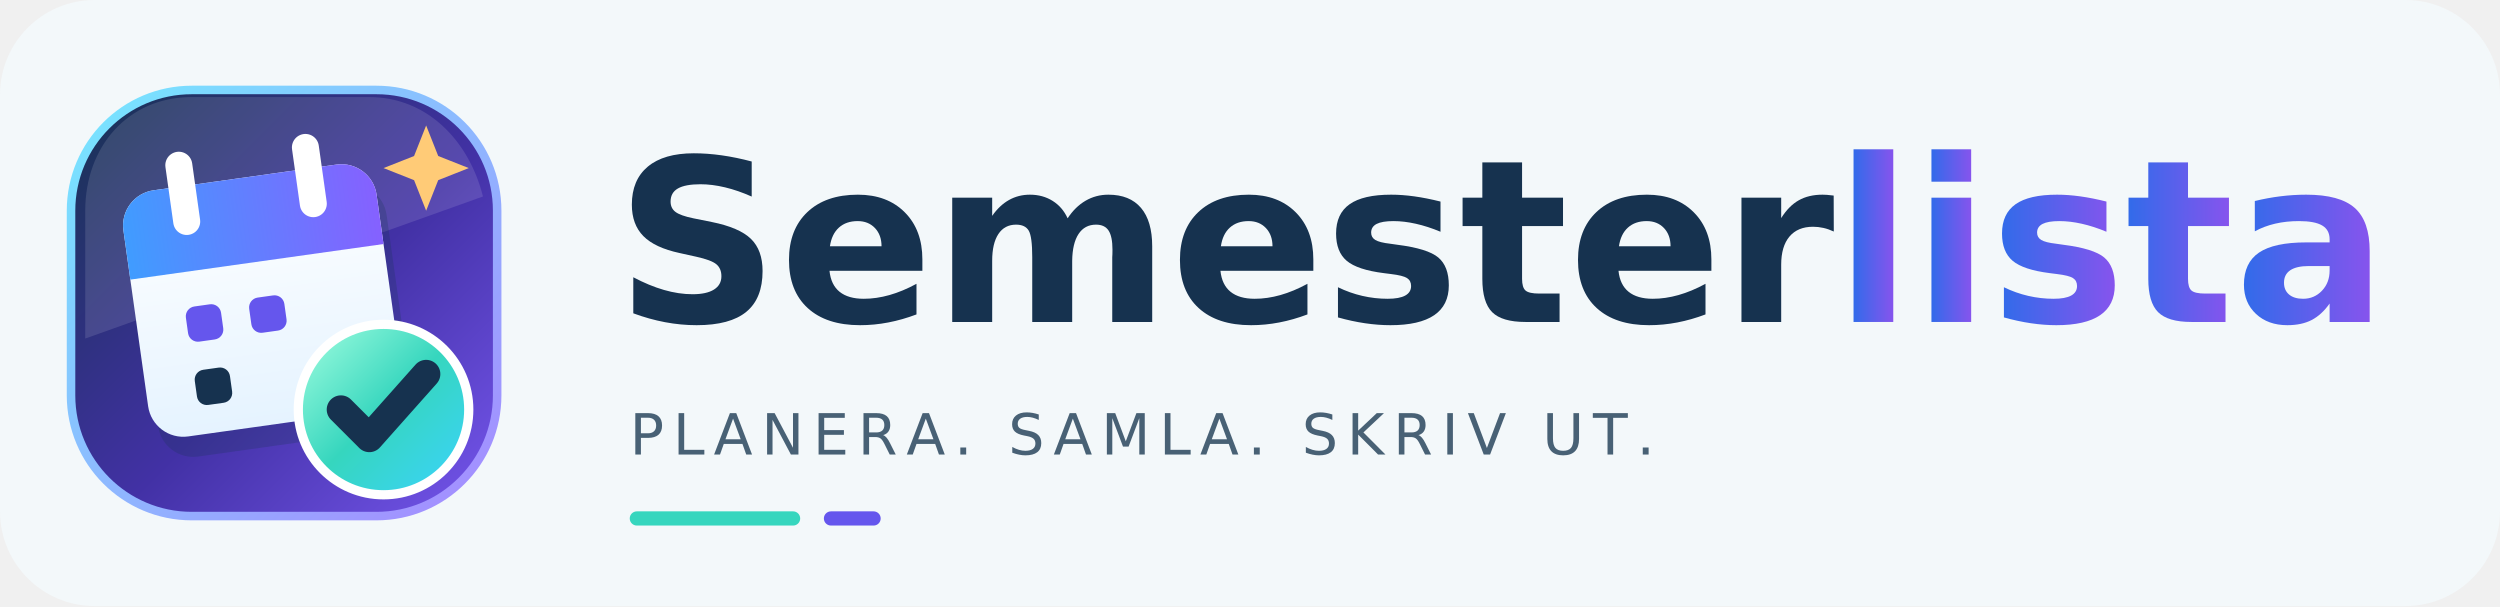
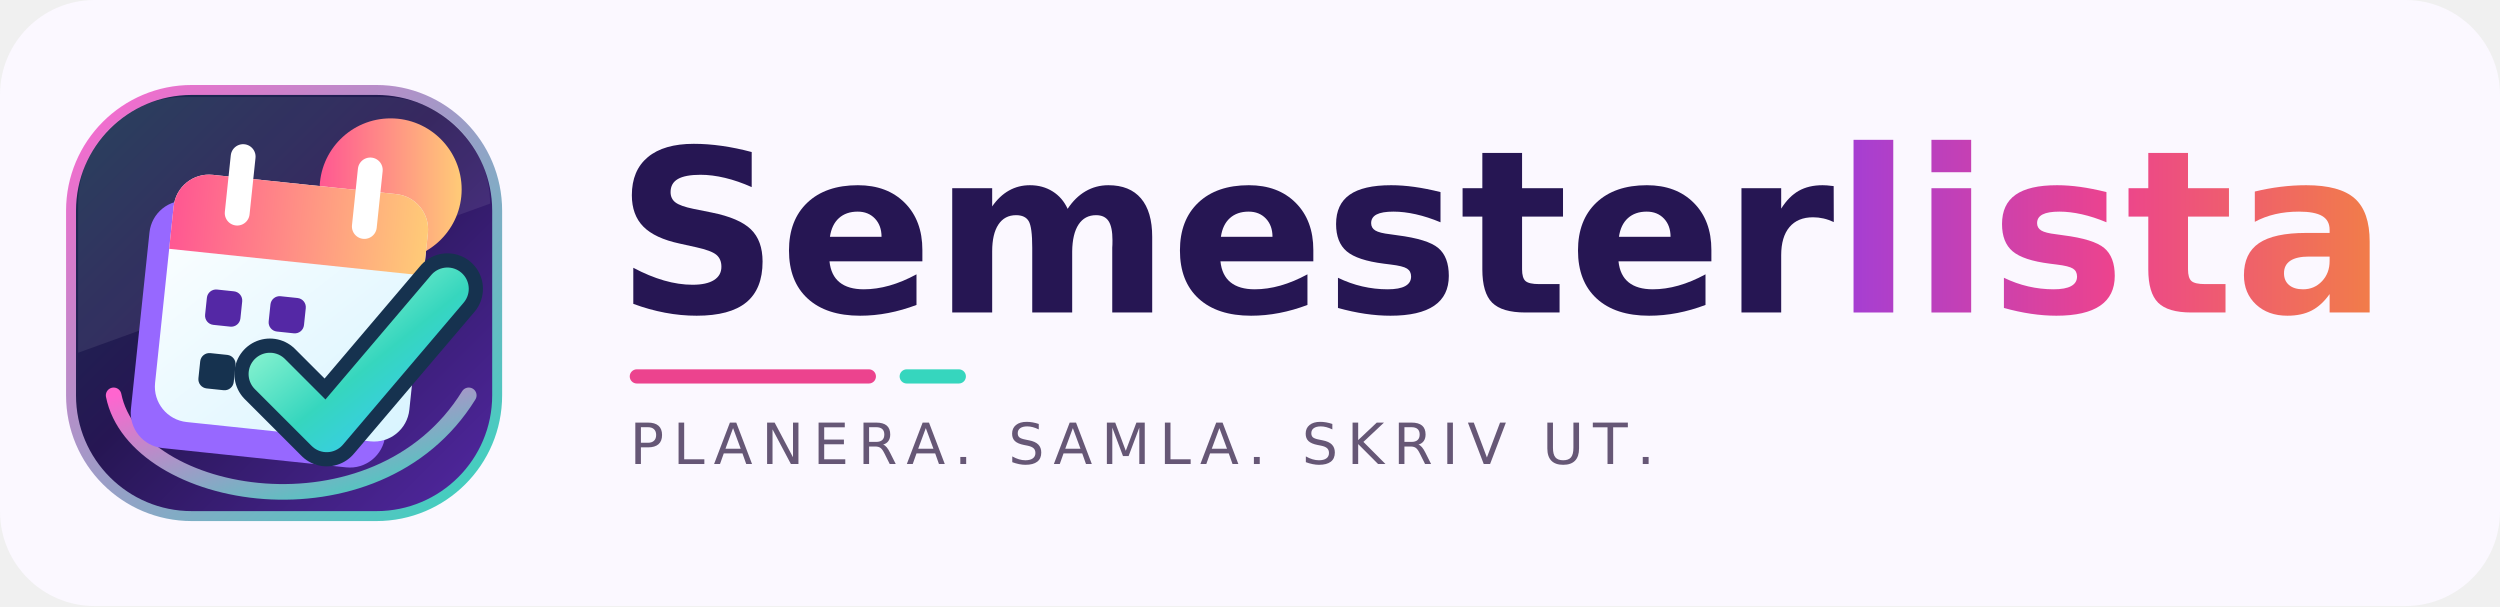
<svg xmlns="http://www.w3.org/2000/svg" width="180mm" height="43.636mm" viewBox="0 0 528 128" role="img" aria-label="Semesterlista – Planera. Samla. Skriv ut.">
-   <rect width="528" height="128" rx="20" fill="#f3f8fa" />
+   <rect width="528" height="128" rx="20" fill="#fbf8ff" />
  <g transform="translate(12 16) scale(1.5)">
    <defs>
      <linearGradient id="icon-base" x1="0" y1="0" x2="1" y2="1">
        <stop stop-color="#16324f" />
-         <stop offset="0.55" stop-color="#4231a5" />
-         <stop offset="1" stop-color="#7656ee" />
+         <stop offset="0.45" stop-color="#261653" />
+         <stop offset="1" stop-color="#5428a5" />
      </linearGradient>
      <linearGradient id="icon-edge" x1="0" y1="0" x2="1" y2="1">
-         <stop stop-color="#75e8ff" />
-         <stop offset="1" stop-color="#a68aff" />
+         <stop stop-color="#ff65cf" />
+         <stop offset="1" stop-color="#36d6be" />
      </linearGradient>
-       <linearGradient id="icon-page" x1="0" y1="0" x2="0" y2="1">
+       <linearGradient id="icon-page" x1="0" y1="0" x2="1" y2="1">
        <stop stop-color="#ffffff" />
-         <stop offset="1" stop-color="#e5f3ff" />
+         <stop offset="1" stop-color="#d8f4ff" />
      </linearGradient>
      <linearGradient id="icon-header" x1="0" y1="0" x2="1" y2="0">
-         <stop stop-color="#409cff" />
-         <stop offset="1" stop-color="#8561ff" />
+         <stop stop-color="#ff5792" />
+         <stop offset="1" stop-color="#ffcb77" />
      </linearGradient>
      <linearGradient id="icon-badge" x1="0" y1="0" x2="1" y2="1">
-         <stop stop-color="#a5ffe0" />
-         <stop offset="0.5" stop-color="#36d6be" />
-         <stop offset="1" stop-color="#3bd3ff" />
+         <stop stop-color="#aaffd7" />
+         <stop offset="0.55" stop-color="#36d6be" />
+         <stop offset="1" stop-color="#38c8ff" />
      </linearGradient>
    </defs>
-     <rect x="2" y="2" width="60" height="60" rx="17" fill="url(#icon-base)" stroke="url(#icon-edge)" stroke-width="1.2" />
-     <path d="M19 3h25c8 0 14 6 16 14L4 37V19C4 10 10 3 19 3z" fill="#ffffff" opacity="0.12" />
-     <g transform="rotate(-8 30 32)">
-       <rect x="12" y="17" width="36" height="35" rx="5" fill="#16324f" opacity="0.24" />
-       <rect x="11" y="14" width="36" height="35" rx="5" fill="url(#icon-page)" />
-       <path d="M16 14h26a5 5 0 0 1 5 5v7H11v-7a5 5 0 0 1 5-5z" fill="url(#icon-header)" />
-       <path d="M20 11v8m18-8v8" stroke="#ffffff" stroke-width="3.8" stroke-linecap="round" />
-       <rect x="18" y="31" width="5" height="5" rx="1.4" fill="#6556ed" />
-       <rect x="27" y="31" width="5" height="5" rx="1.4" fill="#6556ed" />
-       <rect x="18" y="40" width="5" height="5" rx="1.4" fill="#16324f" />
+     <rect x="2" y="2" width="60" height="60" rx="17" fill="url(#icon-base)" stroke="url(#icon-edge)" stroke-width="1.4" />
+     <path d="M18 3h28a15 15 0 0 1 15 15L3 39V18A15 15 0 0 1 18 3z" fill="#ffffff" opacity="0.08" />
+     <circle cx="47" cy="16" r="10" fill="url(#icon-header)" />
+     <path d="M8 45C11 60 45 66 58 45" fill="none" stroke="url(#icon-edge)" stroke-width="2.2" stroke-linecap="round" />
+     <g transform="rotate(6 31 33)">
+       <rect x="12" y="19" width="36" height="35" rx="5" fill="#9768ff" />
+       <rect x="15" y="15" width="36" height="35" rx="5" fill="url(#icon-page)" />
+       <path d="M20 15h26a5 5 0 0 1 5 5v6H15v-6a5 5 0 0 1 5-5z" fill="url(#icon-header)" />
+       <path d="M24 12v8m18-8v8" stroke="#ffffff" stroke-width="3.5" stroke-linecap="round" />
+       <rect x="21" y="31" width="5" height="5" rx="1.3" fill="#5428a5" />
+       <rect x="30" y="31" width="5" height="5" rx="1.3" fill="#5428a5" />
+       <rect x="21" y="40" width="5" height="5" rx="1.3" fill="#16324f" />
    </g>
-     <circle cx="46" cy="47" r="12" fill="url(#icon-badge)" stroke="#ffffff" stroke-width="1.3" />
-     <path d="M40 47l4 4 8-9" fill="none" stroke="#16324f" stroke-width="4" stroke-linecap="round" stroke-linejoin="round" />
-     <path d="M52 7l1.7 4.3L58 13l-4.3 1.7L52 19l-1.7-4.3L46 13l4.3-1.7z" fill="#ffcb77" />
+     <path d="M30 42l8 8 17-20" fill="none" stroke="#16324f" stroke-width="10" stroke-linecap="round" stroke-linejoin="round" />
+     <path d="M30 42l8 8 17-20" fill="none" stroke="url(#icon-badge)" stroke-width="6" stroke-linecap="round" stroke-linejoin="round" />
  </g>
  <defs>
-     <linearGradient id="wordmark" x1="0" y1="0" x2="1" y2="0">
-       <stop stop-color="#326bea" />
-       <stop offset="1" stop-color="#8654ed" />
+     <linearGradient id="wordmark" gradientUnits="userSpaceOnUse" x1="387.438" y1="0" x2="504.25" y2="0">
+       <stop stop-color="#a13ed7" />
+       <stop offset="0.5" stop-color="#ec438e" />
+       <stop offset="1" stop-color="#f28045" />
    </linearGradient>
  </defs>
-   <g fill="#16324f">
-     <path d="M158.758 34.109V41.516Q155.875 40.227 153.133 39.57Q150.391 38.914 147.953 38.914Q144.719 38.914 143.172 39.805Q141.625 40.695 141.625 42.57Q141.625 43.977 142.668 44.762Q143.711 45.547 146.453 46.109L150.297 46.883Q156.133 48.055 158.594 50.445Q161.055 52.836 161.055 57.242Q161.055 63.031 157.621 65.855Q154.188 68.68 147.133 68.68Q143.805 68.68 140.453 68.047Q137.102 67.414 133.75 66.172V58.555Q137.102 60.336 140.23 61.238Q143.359 62.141 146.266 62.141Q149.219 62.141 150.789 61.156Q152.359 60.172 152.359 58.344Q152.359 56.703 151.293 55.812Q150.227 54.922 147.039 54.219L143.547 53.445Q138.297 52.32 135.871 49.859Q133.445 47.398 133.445 43.227Q133.445 38.0 136.82 35.188Q140.195 32.375 146.523 32.375Q149.406 32.375 152.453 32.809Q155.5 33.242 158.758 34.109Z" />
-     <path d="M194.805 54.805V57.195H175.188Q175.492 60.148 177.32 61.625Q179.148 63.102 182.43 63.102Q185.078 63.102 187.855 62.316Q190.633 61.531 193.562 59.938V66.406Q190.586 67.531 187.609 68.105Q184.633 68.68 181.656 68.68Q174.531 68.68 170.582 65.059Q166.633 61.438 166.633 54.898Q166.633 48.477 170.512 44.797Q174.391 41.117 181.188 41.117Q187.375 41.117 191.09 44.844Q194.805 48.57 194.805 54.805ZM186.18 52.016Q186.18 49.625 184.785 48.16Q183.391 46.695 181.141 46.695Q178.703 46.695 177.18 48.066Q175.656 49.438 175.281 52.016Z" />
-     <path d="M225.484 46.109Q227.078 43.672 229.27 42.395Q231.461 41.117 234.086 41.117Q238.609 41.117 240.977 43.906Q243.344 46.695 243.344 52.016V68.0H234.906V54.312Q234.93 54.008 234.941 53.68Q234.953 53.352 234.953 52.742Q234.953 49.953 234.133 48.699Q233.312 47.445 231.484 47.445Q229.094 47.445 227.793 49.414Q226.492 51.383 226.445 55.109V68.0H218.008V54.312Q218.008 49.953 217.258 48.699Q216.508 47.445 214.586 47.445Q212.172 47.445 210.859 49.426Q209.547 51.406 209.547 55.086V68.0H201.109V41.75H209.547V45.594Q211.094 43.367 213.098 42.242Q215.102 41.117 217.516 41.117Q220.234 41.117 222.32 42.43Q224.406 43.742 225.484 46.109Z" />
-     <path d="M277.375 54.805V57.195H257.758Q258.062 60.148 259.891 61.625Q261.719 63.102 265.0 63.102Q267.648 63.102 270.426 62.316Q273.203 61.531 276.133 59.938V66.406Q273.156 67.531 270.18 68.105Q267.203 68.68 264.227 68.68Q257.102 68.68 253.152 65.059Q249.203 61.438 249.203 54.898Q249.203 48.477 253.082 44.797Q256.961 41.117 263.758 41.117Q269.945 41.117 273.66 44.844Q277.375 48.57 277.375 54.805ZM268.75 52.016Q268.75 49.625 267.355 48.16Q265.961 46.695 263.711 46.695Q261.273 46.695 259.75 48.066Q258.227 49.438 257.852 52.016Z" />
-     <path d="M304.234 42.57V48.945Q301.539 47.82 299.031 47.258Q296.523 46.695 294.297 46.695Q291.906 46.695 290.746 47.293Q289.586 47.891 289.586 49.133Q289.586 50.141 290.465 50.68Q291.344 51.219 293.617 51.477L295.094 51.688Q301.539 52.508 303.766 54.383Q305.992 56.258 305.992 60.266Q305.992 64.461 302.898 66.57Q299.805 68.68 293.664 68.68Q291.062 68.68 288.285 68.27Q285.508 67.859 282.578 67.039V60.664Q285.086 61.883 287.723 62.492Q290.359 63.102 293.078 63.102Q295.539 63.102 296.781 62.422Q298.023 61.742 298.023 60.406Q298.023 59.281 297.168 58.73Q296.312 58.18 293.758 57.875L292.281 57.688Q286.68 56.984 284.43 55.086Q282.18 53.188 282.18 49.32Q282.18 45.148 285.039 43.133Q287.898 41.117 293.805 41.117Q296.125 41.117 298.68 41.469Q301.234 41.82 304.234 42.57Z" />
-     <path d="M321.461 34.297V41.75H330.109V47.75H321.461V58.883Q321.461 60.711 322.188 61.355Q322.914 62.0 325.07 62.0H329.383V68.0H322.188Q317.219 68.0 315.145 65.926Q313.07 63.852 313.07 58.883V47.75H308.898V41.75H313.07V34.297Z" />
-     <path d="M361.445 54.805V57.195H341.828Q342.133 60.148 343.961 61.625Q345.789 63.102 349.07 63.102Q351.719 63.102 354.496 62.316Q357.273 61.531 360.203 59.938V66.406Q357.227 67.531 354.25 68.105Q351.273 68.68 348.297 68.68Q341.172 68.68 337.223 65.059Q333.273 61.438 333.273 54.898Q333.273 48.477 337.152 44.797Q341.031 41.117 347.828 41.117Q354.016 41.117 357.73 44.844Q361.445 48.57 361.445 54.805ZM352.82 52.016Q352.82 49.625 351.426 48.16Q350.031 46.695 347.781 46.695Q345.344 46.695 343.82 48.066Q342.297 49.438 341.922 52.016Z" />
-     <path d="M387.297 48.898Q386.195 48.383 385.105 48.137Q384.016 47.891 382.914 47.891Q379.68 47.891 377.934 49.965Q376.188 52.039 376.188 55.906V68.0H367.797V41.75H376.188V46.062Q377.805 43.484 379.902 42.301Q382.0 41.117 384.93 41.117Q385.352 41.117 385.844 41.152Q386.336 41.188 387.273 41.305Z" />
+   <g fill="#261653">
+     <path d="M158.758 32.109V39.516Q155.875 38.227 153.133 37.57Q150.391 36.914 147.953 36.914Q144.719 36.914 143.172 37.805Q141.625 38.695 141.625 40.57Q141.625 41.977 142.668 42.762Q143.711 43.547 146.453 44.109L150.297 44.883Q156.133 46.055 158.594 48.445Q161.055 50.836 161.055 55.242Q161.055 61.031 157.621 63.855Q154.188 66.68 147.133 66.68Q143.805 66.68 140.453 66.047Q137.102 65.414 133.75 64.172V56.555Q137.102 58.336 140.23 59.238Q143.359 60.141 146.266 60.141Q149.219 60.141 150.789 59.156Q152.359 58.172 152.359 56.344Q152.359 54.703 151.293 53.812Q150.227 52.922 147.039 52.219L143.547 51.445Q138.297 50.32 135.871 47.859Q133.445 45.398 133.445 41.227Q133.445 36.0 136.82 33.188Q140.195 30.375 146.523 30.375Q149.406 30.375 152.453 30.809Q155.5 31.242 158.758 32.109Z" />
+     <path d="M194.805 52.805V55.195H175.188Q175.492 58.148 177.32 59.625Q179.148 61.102 182.43 61.102Q185.078 61.102 187.855 60.316Q190.633 59.531 193.562 57.938V64.406Q190.586 65.531 187.609 66.105Q184.633 66.68 181.656 66.68Q174.531 66.68 170.582 63.059Q166.633 59.438 166.633 52.898Q166.633 46.477 170.512 42.797Q174.391 39.117 181.188 39.117Q187.375 39.117 191.09 42.844Q194.805 46.57 194.805 52.805ZM186.18 50.016Q186.18 47.625 184.785 46.16Q183.391 44.695 181.141 44.695Q178.703 44.695 177.18 46.066Q175.656 47.438 175.281 50.016Z" />
+     <path d="M225.484 44.109Q227.078 41.672 229.27 40.395Q231.461 39.117 234.086 39.117Q238.609 39.117 240.977 41.906Q243.344 44.695 243.344 50.016V66.0H234.906V52.312Q234.93 52.008 234.941 51.68Q234.953 51.352 234.953 50.742Q234.953 47.953 234.133 46.699Q233.312 45.445 231.484 45.445Q229.094 45.445 227.793 47.414Q226.492 49.383 226.445 53.109V66.0H218.008V52.312Q218.008 47.953 217.258 46.699Q216.508 45.445 214.586 45.445Q212.172 45.445 210.859 47.426Q209.547 49.406 209.547 53.086V66.0H201.109V39.75H209.547V43.594Q211.094 41.367 213.098 40.242Q215.102 39.117 217.516 39.117Q220.234 39.117 222.32 40.43Q224.406 41.742 225.484 44.109Z" />
+     <path d="M277.375 52.805V55.195H257.758Q258.062 58.148 259.891 59.625Q261.719 61.102 265.0 61.102Q267.648 61.102 270.426 60.316Q273.203 59.531 276.133 57.938V64.406Q273.156 65.531 270.18 66.105Q267.203 66.68 264.227 66.68Q257.102 66.68 253.152 63.059Q249.203 59.438 249.203 52.898Q249.203 46.477 253.082 42.797Q256.961 39.117 263.758 39.117Q269.945 39.117 273.66 42.844Q277.375 46.57 277.375 52.805ZM268.75 50.016Q268.75 47.625 267.355 46.16Q265.961 44.695 263.711 44.695Q261.273 44.695 259.75 46.066Q258.227 47.438 257.852 50.016Z" />
+     <path d="M304.234 40.57V46.945Q301.539 45.82 299.031 45.258Q296.523 44.695 294.297 44.695Q291.906 44.695 290.746 45.293Q289.586 45.891 289.586 47.133Q289.586 48.141 290.465 48.68Q291.344 49.219 293.617 49.477L295.094 49.688Q301.539 50.508 303.766 52.383Q305.992 54.258 305.992 58.266Q305.992 62.461 302.898 64.57Q299.805 66.68 293.664 66.68Q291.062 66.68 288.285 66.27Q285.508 65.859 282.578 65.039V58.664Q285.086 59.883 287.723 60.492Q290.359 61.102 293.078 61.102Q295.539 61.102 296.781 60.422Q298.023 59.742 298.023 58.406Q298.023 57.281 297.168 56.73Q296.312 56.18 293.758 55.875L292.281 55.688Q286.68 54.984 284.43 53.086Q282.18 51.188 282.18 47.32Q282.18 43.148 285.039 41.133Q287.898 39.117 293.805 39.117Q296.125 39.117 298.68 39.469Q301.234 39.82 304.234 40.57Z" />
+     <path d="M321.461 32.297V39.75H330.109V45.75H321.461V56.883Q321.461 58.711 322.188 59.355Q322.914 60.0 325.07 60.0H329.383V66.0H322.188Q317.219 66.0 315.145 63.926Q313.07 61.852 313.07 56.883V45.75H308.898V39.75H313.07V32.297Z" />
+     <path d="M361.445 52.805V55.195H341.828Q342.133 58.148 343.961 59.625Q345.789 61.102 349.07 61.102Q351.719 61.102 354.496 60.316Q357.273 59.531 360.203 57.938V64.406Q357.227 65.531 354.25 66.105Q351.273 66.68 348.297 66.68Q341.172 66.68 337.223 63.059Q333.273 59.438 333.273 52.898Q333.273 46.477 337.152 42.797Q341.031 39.117 347.828 39.117Q354.016 39.117 357.73 42.844Q361.445 46.57 361.445 52.805ZM352.82 50.016Q352.82 47.625 351.426 46.16Q350.031 44.695 347.781 44.695Q345.344 44.695 343.82 46.066Q342.297 47.438 341.922 50.016Z" />
+     <path d="M387.297 46.898Q386.195 46.383 385.105 46.137Q384.016 45.891 382.914 45.891Q379.68 45.891 377.934 47.965Q376.188 50.039 376.188 53.906V66.0H367.797V39.75H376.188V44.062Q377.805 41.484 379.902 40.301Q382.0 39.117 384.93 39.117Q385.352 39.117 385.844 39.152Q386.336 39.188 387.273 39.305Z" />
  </g>
  <g fill="url(#wordmark)">
-     <path d="M391.469 31.531H399.859V68.0H391.469Z" />
-     <path d="M407.922 41.75H416.312V68.0H407.922ZM407.922 31.531H416.312V38.375H407.922Z" />
-     <path d="M444.883 42.57V48.945Q442.188 47.82 439.68 47.258Q437.172 46.695 434.945 46.695Q432.555 46.695 431.395 47.293Q430.234 47.891 430.234 49.133Q430.234 50.141 431.113 50.68Q431.992 51.219 434.266 51.477L435.742 51.688Q442.188 52.508 444.414 54.383Q446.641 56.258 446.641 60.266Q446.641 64.461 443.547 66.57Q440.453 68.68 434.312 68.68Q431.711 68.68 428.934 68.27Q426.156 67.859 423.227 67.039V60.664Q425.734 61.883 428.371 62.492Q431.008 63.102 433.727 63.102Q436.188 63.102 437.43 62.422Q438.672 61.742 438.672 60.406Q438.672 59.281 437.816 58.73Q436.961 58.18 434.406 57.875L432.93 57.688Q427.328 56.984 425.078 55.086Q422.828 53.188 422.828 49.32Q422.828 45.148 425.688 43.133Q428.547 41.117 434.453 41.117Q436.773 41.117 439.328 41.469Q441.883 41.82 444.883 42.57Z" />
-     <path d="M462.109 34.297V41.75H470.758V47.75H462.109V58.883Q462.109 60.711 462.836 61.355Q463.562 62.0 465.719 62.0H470.031V68.0H462.836Q457.867 68.0 455.793 65.926Q453.719 63.852 453.719 58.883V47.75H449.547V41.75H453.719V34.297Z" />
-     <path d="M487.656 56.188Q485.031 56.188 483.707 57.078Q482.383 57.969 482.383 59.703Q482.383 61.297 483.449 62.199Q484.516 63.102 486.414 63.102Q488.781 63.102 490.398 61.402Q492.016 59.703 492.016 57.148V56.188ZM500.477 53.023V68.0H492.016V64.109Q490.328 66.5 488.219 67.59Q486.109 68.68 483.086 68.68Q479.008 68.68 476.465 66.301Q473.922 63.922 473.922 60.125Q473.922 55.508 477.098 53.352Q480.273 51.195 487.07 51.195H492.016V50.539Q492.016 48.547 490.445 47.621Q488.875 46.695 485.547 46.695Q482.852 46.695 480.531 47.234Q478.211 47.773 476.219 48.852V42.453Q478.914 41.797 481.633 41.457Q484.352 41.117 487.07 41.117Q494.172 41.117 497.324 43.918Q500.477 46.719 500.477 53.023Z" />
+     <path d="M391.469 29.531H399.859V66.0H391.469Z" />
+     <path d="M407.922 39.75H416.312V66.0H407.922ZM407.922 29.531H416.312V36.375H407.922Z" />
+     <path d="M444.883 40.57V46.945Q442.188 45.82 439.68 45.258Q437.172 44.695 434.945 44.695Q432.555 44.695 431.395 45.293Q430.234 45.891 430.234 47.133Q430.234 48.141 431.113 48.68Q431.992 49.219 434.266 49.477L435.742 49.688Q442.188 50.508 444.414 52.383Q446.641 54.258 446.641 58.266Q446.641 62.461 443.547 64.57Q440.453 66.68 434.312 66.68Q431.711 66.68 428.934 66.27Q426.156 65.859 423.227 65.039V58.664Q425.734 59.883 428.371 60.492Q431.008 61.102 433.727 61.102Q436.188 61.102 437.43 60.422Q438.672 59.742 438.672 58.406Q438.672 57.281 437.816 56.73Q436.961 56.18 434.406 55.875L432.93 55.688Q427.328 54.984 425.078 53.086Q422.828 51.188 422.828 47.32Q422.828 43.148 425.688 41.133Q428.547 39.117 434.453 39.117Q436.773 39.117 439.328 39.469Q441.883 39.82 444.883 40.57Z" />
+     <path d="M462.109 32.297V39.75H470.758V45.75H462.109V56.883Q462.109 58.711 462.836 59.355Q463.562 60.0 465.719 60.0H470.031V66.0H462.836Q457.867 66.0 455.793 63.926Q453.719 61.852 453.719 56.883V45.75H449.547V39.75H453.719V32.297Z" />
+     <path d="M487.656 54.188Q485.031 54.188 483.707 55.078Q482.383 55.969 482.383 57.703Q482.383 59.297 483.449 60.199Q484.516 61.102 486.414 61.102Q488.781 61.102 490.398 59.402Q492.016 57.703 492.016 55.148V54.188ZM500.477 51.023V66.0H492.016V62.109Q490.328 64.5 488.219 65.59Q486.109 66.68 483.086 66.68Q479.008 66.68 476.465 64.301Q473.922 61.922 473.922 58.125Q473.922 53.508 477.098 51.352Q480.273 49.195 487.07 49.195H492.016V48.539Q492.016 46.547 490.445 45.621Q488.875 44.695 485.547 44.695Q482.852 44.695 480.531 45.234Q478.211 45.773 476.219 46.852V40.453Q478.914 39.797 481.633 39.457Q484.352 39.117 487.07 39.117Q494.172 39.117 497.324 41.918Q500.477 44.719 500.477 51.023Z" />
  </g>
-   <g fill="#486175">
-     <path d="M135.361 88.225V91.512H136.85Q137.676 91.512 138.127 91.084Q138.578 90.656 138.578 89.865Q138.578 89.08 138.127 88.652Q137.676 88.225 136.85 88.225ZM134.178 87.252H136.85Q138.32 87.252 139.073 87.917Q139.826 88.582 139.826 89.865Q139.826 91.16 139.073 91.822Q138.32 92.484 136.85 92.484H135.361V96.0H134.178Z" />
-     <path d="M143.314 87.252H144.498V95.004H148.757V96.0H143.314Z" />
-     <path d="M154.823 88.418 153.218 92.771H156.435ZM154.155 87.252H155.497L158.831 96.0H157.601L156.804 93.756H152.861L152.064 96.0H150.816Z" />
-     <path d="M162.009 87.252H163.602L167.481 94.57V87.252H168.63V96.0H167.036L163.157 88.682V96.0H162.009Z" />
-     <path d="M172.885 87.252H178.416V88.248H174.069V90.838H178.235V91.834H174.069V95.004H178.522V96.0H172.885Z" />
-     <path d="M186.516 91.898Q186.896 92.027 187.257 92.449Q187.617 92.871 187.98 93.609L189.182 96.0H187.91L186.791 93.756Q186.357 92.877 185.95 92.59Q185.543 92.303 184.84 92.303H183.551V96.0H182.367V87.252H185.039Q186.539 87.252 187.277 87.879Q188.016 88.506 188.016 89.771Q188.016 90.598 187.632 91.143Q187.248 91.688 186.516 91.898ZM183.551 88.225V91.33H185.039Q185.895 91.33 186.331 90.935Q186.768 90.539 186.768 89.771Q186.768 89.004 186.331 88.614Q185.895 88.225 185.039 88.225Z" />
-     <path d="M195.529 88.418 193.923 92.771H197.14ZM194.861 87.252H196.203L199.537 96.0H198.306L197.509 93.756H193.566L192.769 96.0H191.521Z" />
-     <path d="M202.82 94.512H204.056V96.0H202.82Z" />
-     <path d="M219.387 87.539V88.693Q218.713 88.371 218.116 88.213Q217.518 88.055 216.961 88.055Q215.995 88.055 215.47 88.43Q214.946 88.805 214.946 89.496Q214.946 90.076 215.294 90.372Q215.643 90.668 216.616 90.85L217.33 90.996Q218.655 91.248 219.285 91.884Q219.914 92.52 219.914 93.586Q219.914 94.857 219.062 95.514Q218.209 96.17 216.563 96.17Q215.942 96.17 215.242 96.029Q214.541 95.889 213.791 95.613V94.395Q214.512 94.799 215.204 95.004Q215.895 95.209 216.563 95.209Q217.577 95.209 218.127 94.811Q218.678 94.412 218.678 93.674Q218.678 93.029 218.283 92.666Q217.887 92.303 216.985 92.121L216.264 91.98Q214.94 91.717 214.348 91.154Q213.756 90.592 213.756 89.59Q213.756 88.43 214.574 87.762Q215.391 87.094 216.827 87.094Q217.442 87.094 218.08 87.205Q218.719 87.316 219.387 87.539Z" />
-     <path d="M226.584 88.418 224.979 92.771H228.195ZM225.916 87.252H227.258L230.592 96.0H229.361L228.564 93.756H224.621L223.824 96.0H222.576Z" />
-     <path d="M233.769 87.252H235.533L237.765 93.205L240.009 87.252H241.773V96.0H240.619V88.318L238.363 94.318H237.173L234.918 88.318V96.0H233.769Z" />
-     <path d="M246.023 87.252H247.206V95.004H251.466V96.0H246.023Z" />
-     <path d="M257.532 88.418 255.927 92.771H259.143ZM256.864 87.252H258.206L261.54 96.0H260.309L259.513 93.756H255.569L254.772 96.0H253.524Z" />
-     <path d="M264.823 94.512H266.059V96.0H264.823Z" />
-     <path d="M281.39 87.539V88.693Q280.716 88.371 280.119 88.213Q279.521 88.055 278.964 88.055Q277.998 88.055 277.473 88.43Q276.949 88.805 276.949 89.496Q276.949 90.076 277.297 90.372Q277.646 90.668 278.619 90.85L279.334 90.996Q280.658 91.248 281.288 91.884Q281.918 92.52 281.918 93.586Q281.918 94.857 281.065 95.514Q280.213 96.17 278.566 96.17Q277.945 96.17 277.245 96.029Q276.545 95.889 275.795 95.613V94.395Q276.515 94.799 277.207 95.004Q277.898 95.209 278.566 95.209Q279.58 95.209 280.13 94.811Q280.681 94.412 280.681 93.674Q280.681 93.029 280.286 92.666Q279.89 92.303 278.988 92.121L278.267 91.98Q276.943 91.717 276.351 91.154Q275.759 90.592 275.759 89.59Q275.759 88.43 276.577 87.762Q277.394 87.094 278.83 87.094Q279.445 87.094 280.084 87.205Q280.722 87.316 281.39 87.539Z" />
-     <path d="M285.663 87.252H286.847V90.949L290.773 87.252H292.296L287.954 91.33L292.607 96.0H291.048L286.847 91.787V96.0H285.663Z" />
-     <path d="M299.581 91.898Q299.962 92.027 300.322 92.449Q300.682 92.871 301.046 93.609L302.247 96.0H300.975L299.856 93.756Q299.423 92.877 299.015 92.59Q298.608 92.303 297.905 92.303H296.616V96.0H295.432V87.252H298.104Q299.604 87.252 300.343 87.879Q301.081 88.506 301.081 89.771Q301.081 90.598 300.697 91.143Q300.313 91.688 299.581 91.898ZM296.616 88.225V91.33H298.104Q298.96 91.33 299.396 90.935Q299.833 90.539 299.833 89.771Q299.833 89.004 299.396 88.614Q298.96 88.225 298.104 88.225Z" />
-     <path d="M305.67 87.252H306.854V96.0H305.67Z" />
-     <path d="M313.365 96.0 310.025 87.252H311.262L314.033 94.617L316.811 87.252H318.041L314.707 96.0Z" />
-     <path d="M326.798 87.252H327.987V92.566Q327.987 93.973 328.497 94.591Q329.007 95.209 330.15 95.209Q331.286 95.209 331.796 94.591Q332.306 93.973 332.306 92.566V87.252H333.495V92.713Q333.495 94.424 332.649 95.297Q331.802 96.17 330.15 96.17Q328.491 96.17 327.645 95.297Q326.798 94.424 326.798 92.713Z" />
-     <path d="M336.403 87.252H343.804V88.248H340.698V96.0H339.509V88.248H336.403Z" />
-     <path d="M346.952 94.512H348.188V96.0H346.952Z" />
+   <g fill="#665776">
+     <path d="M135.361 90.225V93.512H136.85Q137.676 93.512 138.127 93.084Q138.578 92.656 138.578 91.865Q138.578 91.08 138.127 90.652Q137.676 90.225 136.85 90.225ZM134.178 89.252H136.85Q138.32 89.252 139.073 89.917Q139.826 90.582 139.826 91.865Q139.826 93.16 139.073 93.822Q138.32 94.484 136.85 94.484H135.361V98.0H134.178Z" />
+     <path d="M143.314 89.252H144.498V97.004H148.757V98.0H143.314Z" />
+     <path d="M154.823 90.418 153.218 94.771H156.435ZM154.155 89.252H155.497L158.831 98.0H157.601L156.804 95.756H152.861L152.064 98.0H150.816Z" />
+     <path d="M162.009 89.252H163.602L167.481 96.57V89.252H168.63V98.0H167.036L163.157 90.682V98.0H162.009Z" />
+     <path d="M172.885 89.252H178.416V90.248H174.069V92.838H178.235V93.834H174.069V97.004H178.522V98.0H172.885Z" />
+     <path d="M186.516 93.898Q186.896 94.027 187.257 94.449Q187.617 94.871 187.98 95.609L189.182 98.0H187.91L186.791 95.756Q186.357 94.877 185.95 94.59Q185.543 94.303 184.84 94.303H183.551V98.0H182.367V89.252H185.039Q186.539 89.252 187.277 89.879Q188.016 90.506 188.016 91.771Q188.016 92.598 187.632 93.143Q187.248 93.688 186.516 93.898ZM183.551 90.225V93.33H185.039Q185.895 93.33 186.331 92.935Q186.768 92.539 186.768 91.771Q186.768 91.004 186.331 90.614Q185.895 90.225 185.039 90.225Z" />
+     <path d="M195.529 90.418 193.923 94.771H197.14ZM194.861 89.252H196.203L199.537 98.0H198.306L197.509 95.756H193.566L192.769 98.0H191.521Z" />
+     <path d="M202.82 96.512H204.056V98.0H202.82Z" />
+     <path d="M219.387 89.539V90.693Q218.713 90.371 218.116 90.213Q217.518 90.055 216.961 90.055Q215.995 90.055 215.47 90.43Q214.946 90.805 214.946 91.496Q214.946 92.076 215.294 92.372Q215.643 92.668 216.616 92.85L217.33 92.996Q218.655 93.248 219.285 93.884Q219.914 94.52 219.914 95.586Q219.914 96.857 219.062 97.514Q218.209 98.17 216.563 98.17Q215.942 98.17 215.242 98.029Q214.541 97.889 213.791 97.613V96.395Q214.512 96.799 215.204 97.004Q215.895 97.209 216.563 97.209Q217.577 97.209 218.127 96.811Q218.678 96.412 218.678 95.674Q218.678 95.029 218.283 94.666Q217.887 94.303 216.985 94.121L216.264 93.98Q214.94 93.717 214.348 93.154Q213.756 92.592 213.756 91.59Q213.756 90.43 214.574 89.762Q215.391 89.094 216.827 89.094Q217.442 89.094 218.08 89.205Q218.719 89.316 219.387 89.539Z" />
+     <path d="M226.584 90.418 224.979 94.771H228.195ZM225.916 89.252H227.258L230.592 98.0H229.361L228.564 95.756H224.621L223.824 98.0H222.576Z" />
+     <path d="M233.769 89.252H235.533L237.765 95.205L240.009 89.252H241.773V98.0H240.619V90.318L238.363 96.318H237.173L234.918 90.318V98.0H233.769Z" />
+     <path d="M246.023 89.252H247.206V97.004H251.466V98.0H246.023Z" />
+     <path d="M257.532 90.418 255.927 94.771H259.143ZM256.864 89.252H258.206L261.54 98.0H260.309L259.513 95.756H255.569L254.772 98.0H253.524Z" />
+     <path d="M264.823 96.512H266.059V98.0H264.823Z" />
+     <path d="M281.39 89.539V90.693Q280.716 90.371 280.119 90.213Q279.521 90.055 278.964 90.055Q277.998 90.055 277.473 90.43Q276.949 90.805 276.949 91.496Q276.949 92.076 277.297 92.372Q277.646 92.668 278.619 92.85L279.334 92.996Q280.658 93.248 281.288 93.884Q281.918 94.52 281.918 95.586Q281.918 96.857 281.065 97.514Q280.213 98.17 278.566 98.17Q277.945 98.17 277.245 98.029Q276.545 97.889 275.795 97.613V96.395Q276.515 96.799 277.207 97.004Q277.898 97.209 278.566 97.209Q279.58 97.209 280.13 96.811Q280.681 96.412 280.681 95.674Q280.681 95.029 280.286 94.666Q279.89 94.303 278.988 94.121L278.267 93.98Q276.943 93.717 276.351 93.154Q275.759 92.592 275.759 91.59Q275.759 90.43 276.577 89.762Q277.394 89.094 278.83 89.094Q279.445 89.094 280.084 89.205Q280.722 89.316 281.39 89.539Z" />
+     <path d="M285.663 89.252H286.847V92.949L290.773 89.252H292.296L287.954 93.33L292.607 98.0H291.048L286.847 93.787V98.0H285.663Z" />
+     <path d="M299.581 93.898Q299.962 94.027 300.322 94.449Q300.682 94.871 301.046 95.609L302.247 98.0H300.975L299.856 95.756Q299.423 94.877 299.015 94.59Q298.608 94.303 297.905 94.303H296.616V98.0H295.432V89.252H298.104Q299.604 89.252 300.343 89.879Q301.081 90.506 301.081 91.771Q301.081 92.598 300.697 93.143Q300.313 93.688 299.581 93.898ZM296.616 90.225V93.33H298.104Q298.96 93.33 299.396 92.935Q299.833 92.539 299.833 91.771Q299.833 91.004 299.396 90.614Q298.96 90.225 298.104 90.225Z" />
+     <path d="M305.67 89.252H306.854V98.0H305.67Z" />
+     <path d="M313.365 98.0 310.025 89.252H311.262L314.033 96.617L316.811 89.252H318.041L314.707 98.0Z" />
+     <path d="M326.798 89.252H327.987V94.566Q327.987 95.973 328.497 96.591Q329.007 97.209 330.15 97.209Q331.286 97.209 331.796 96.591Q332.306 95.973 332.306 94.566V89.252H333.495V94.713Q333.495 96.424 332.649 97.297Q331.802 98.17 330.15 98.17Q328.491 98.17 327.645 97.297Q326.798 96.424 326.798 94.713Z" />
+     <path d="M336.403 89.252H343.804V90.248H340.698V98.0H339.509V90.248H336.403Z" />
+     <path d="M346.952 96.512H348.188V98.0H346.952Z" />
  </g>
-   <rect x="133" y="108" width="36" height="3" rx="1.5" fill="#36d6be" />
-   <rect x="174" y="108" width="12" height="3" rx="1.5" fill="#6556ed" />
+   <rect x="133" y="78" width="52" height="3" rx="1.5" fill="#ec438e" />
+   <rect x="190" y="78" width="14" height="3" rx="1.5" fill="#36d6be" />
</svg>
